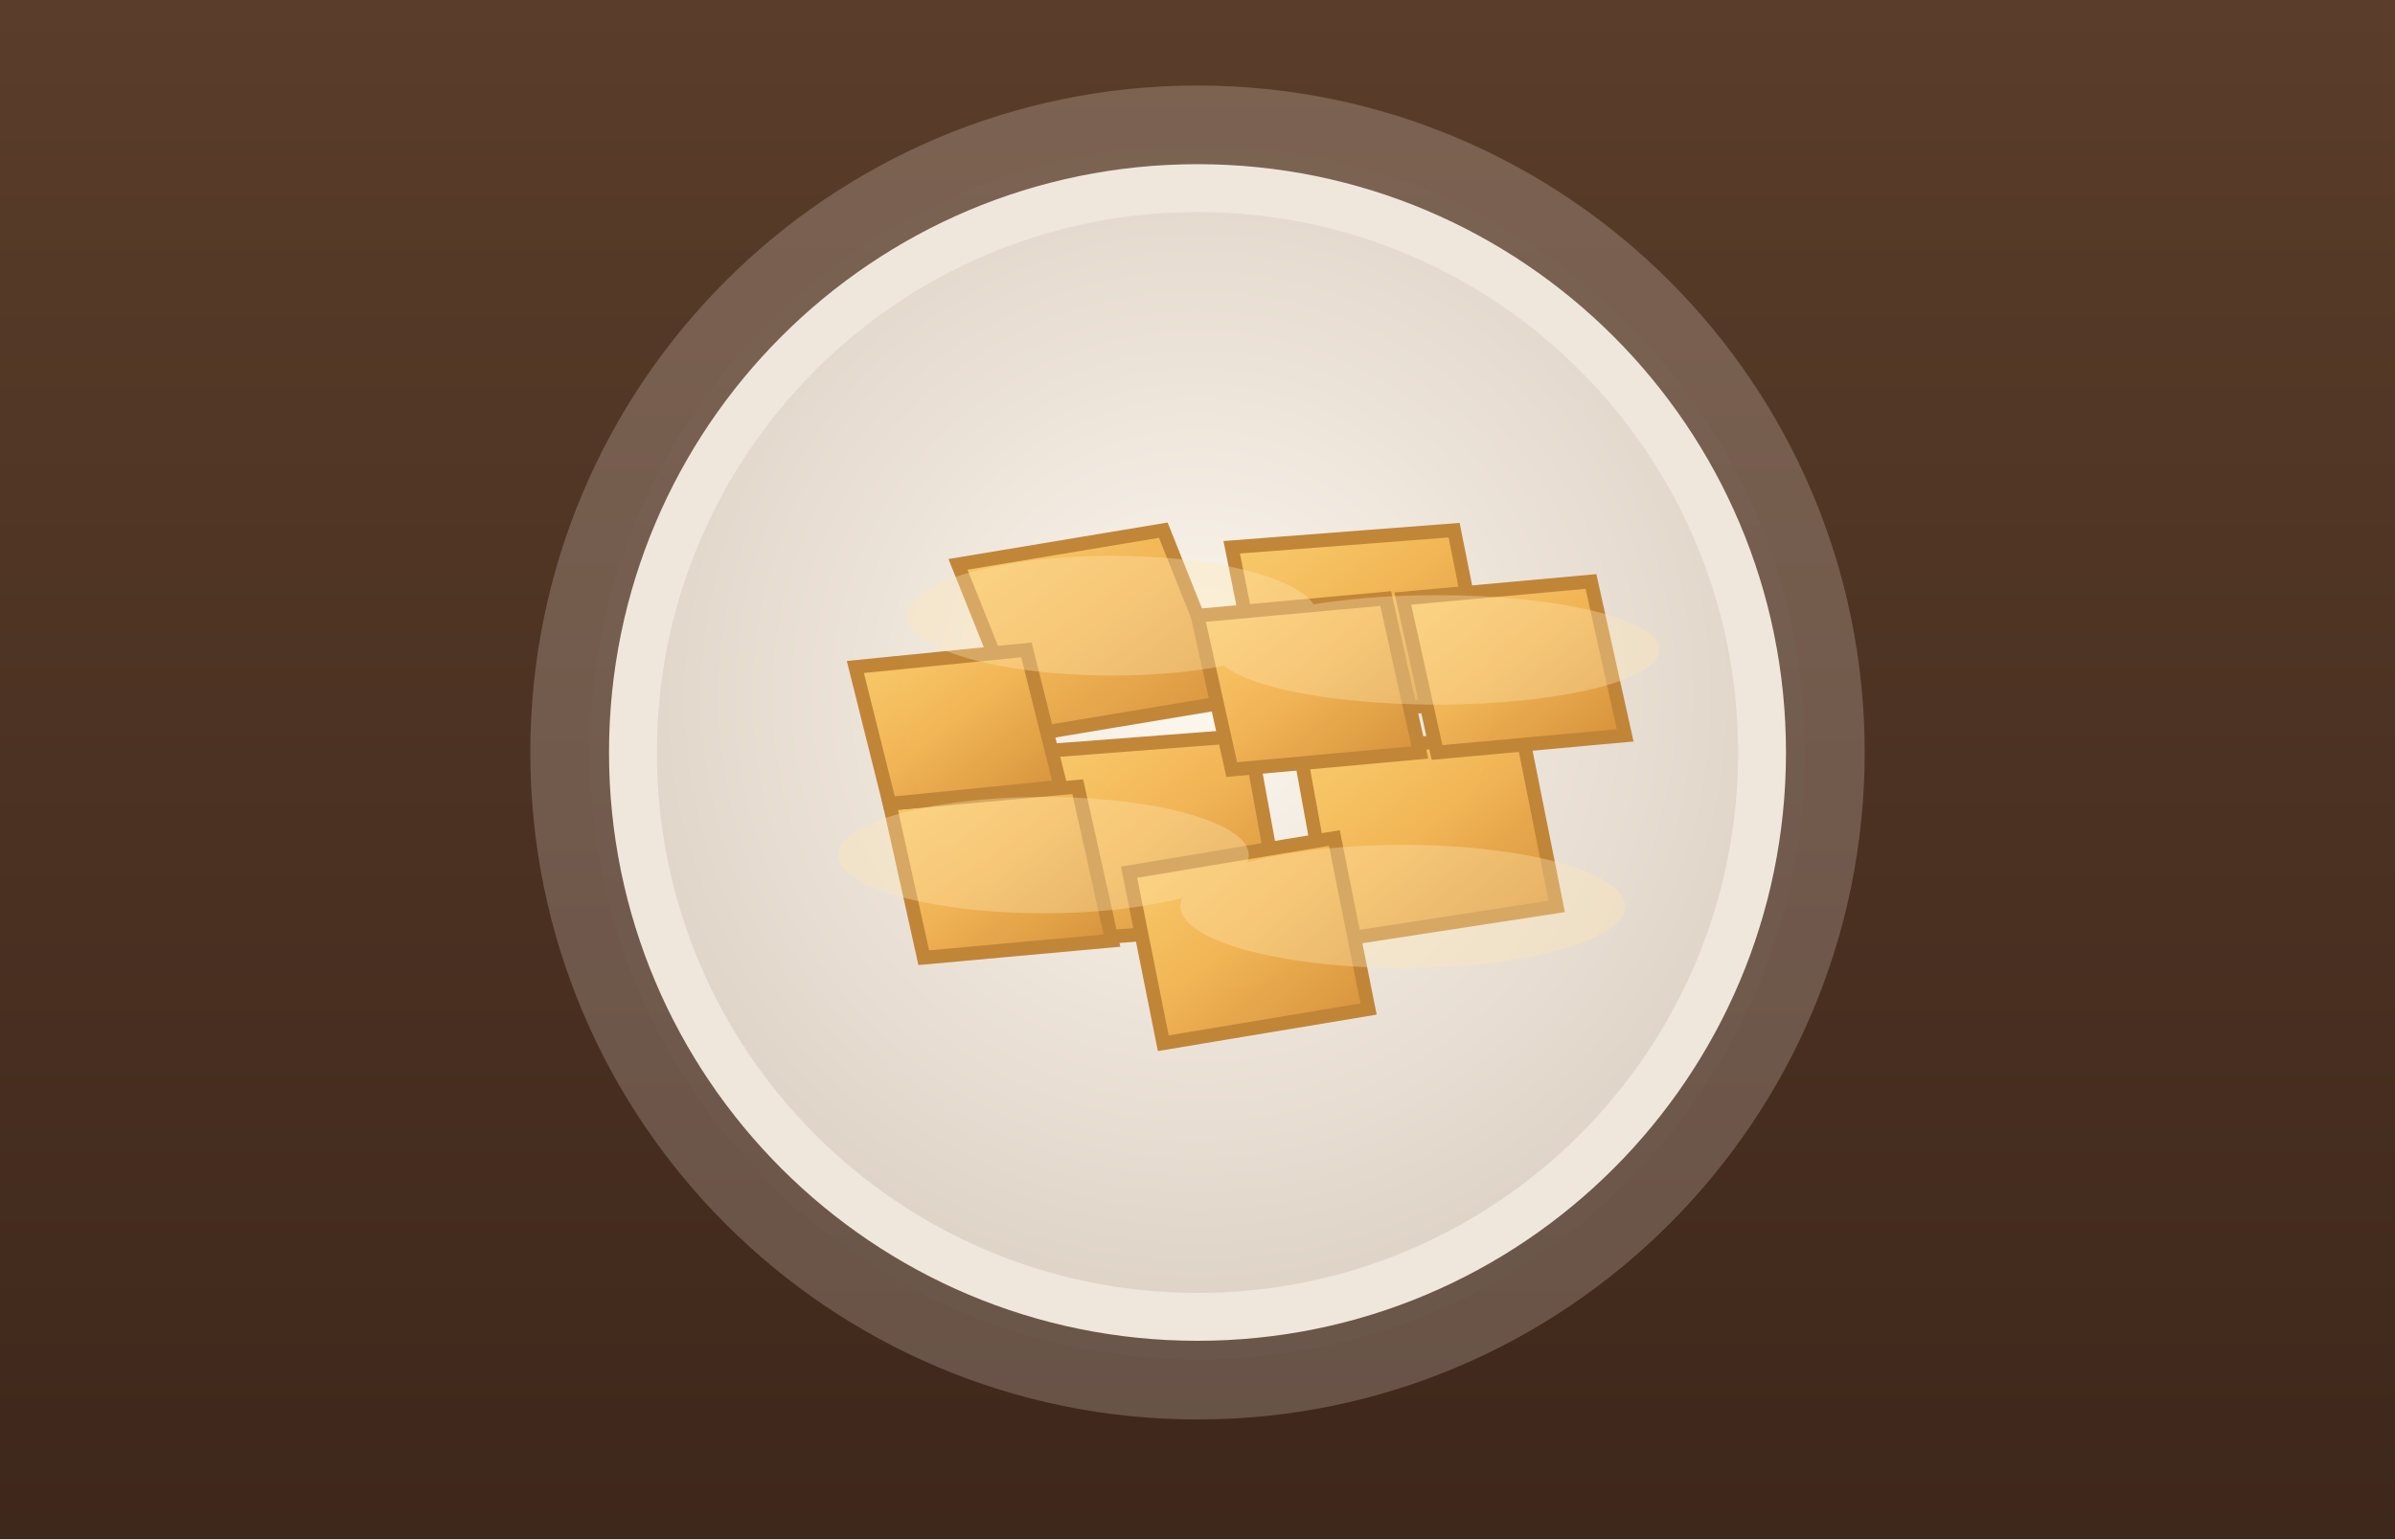
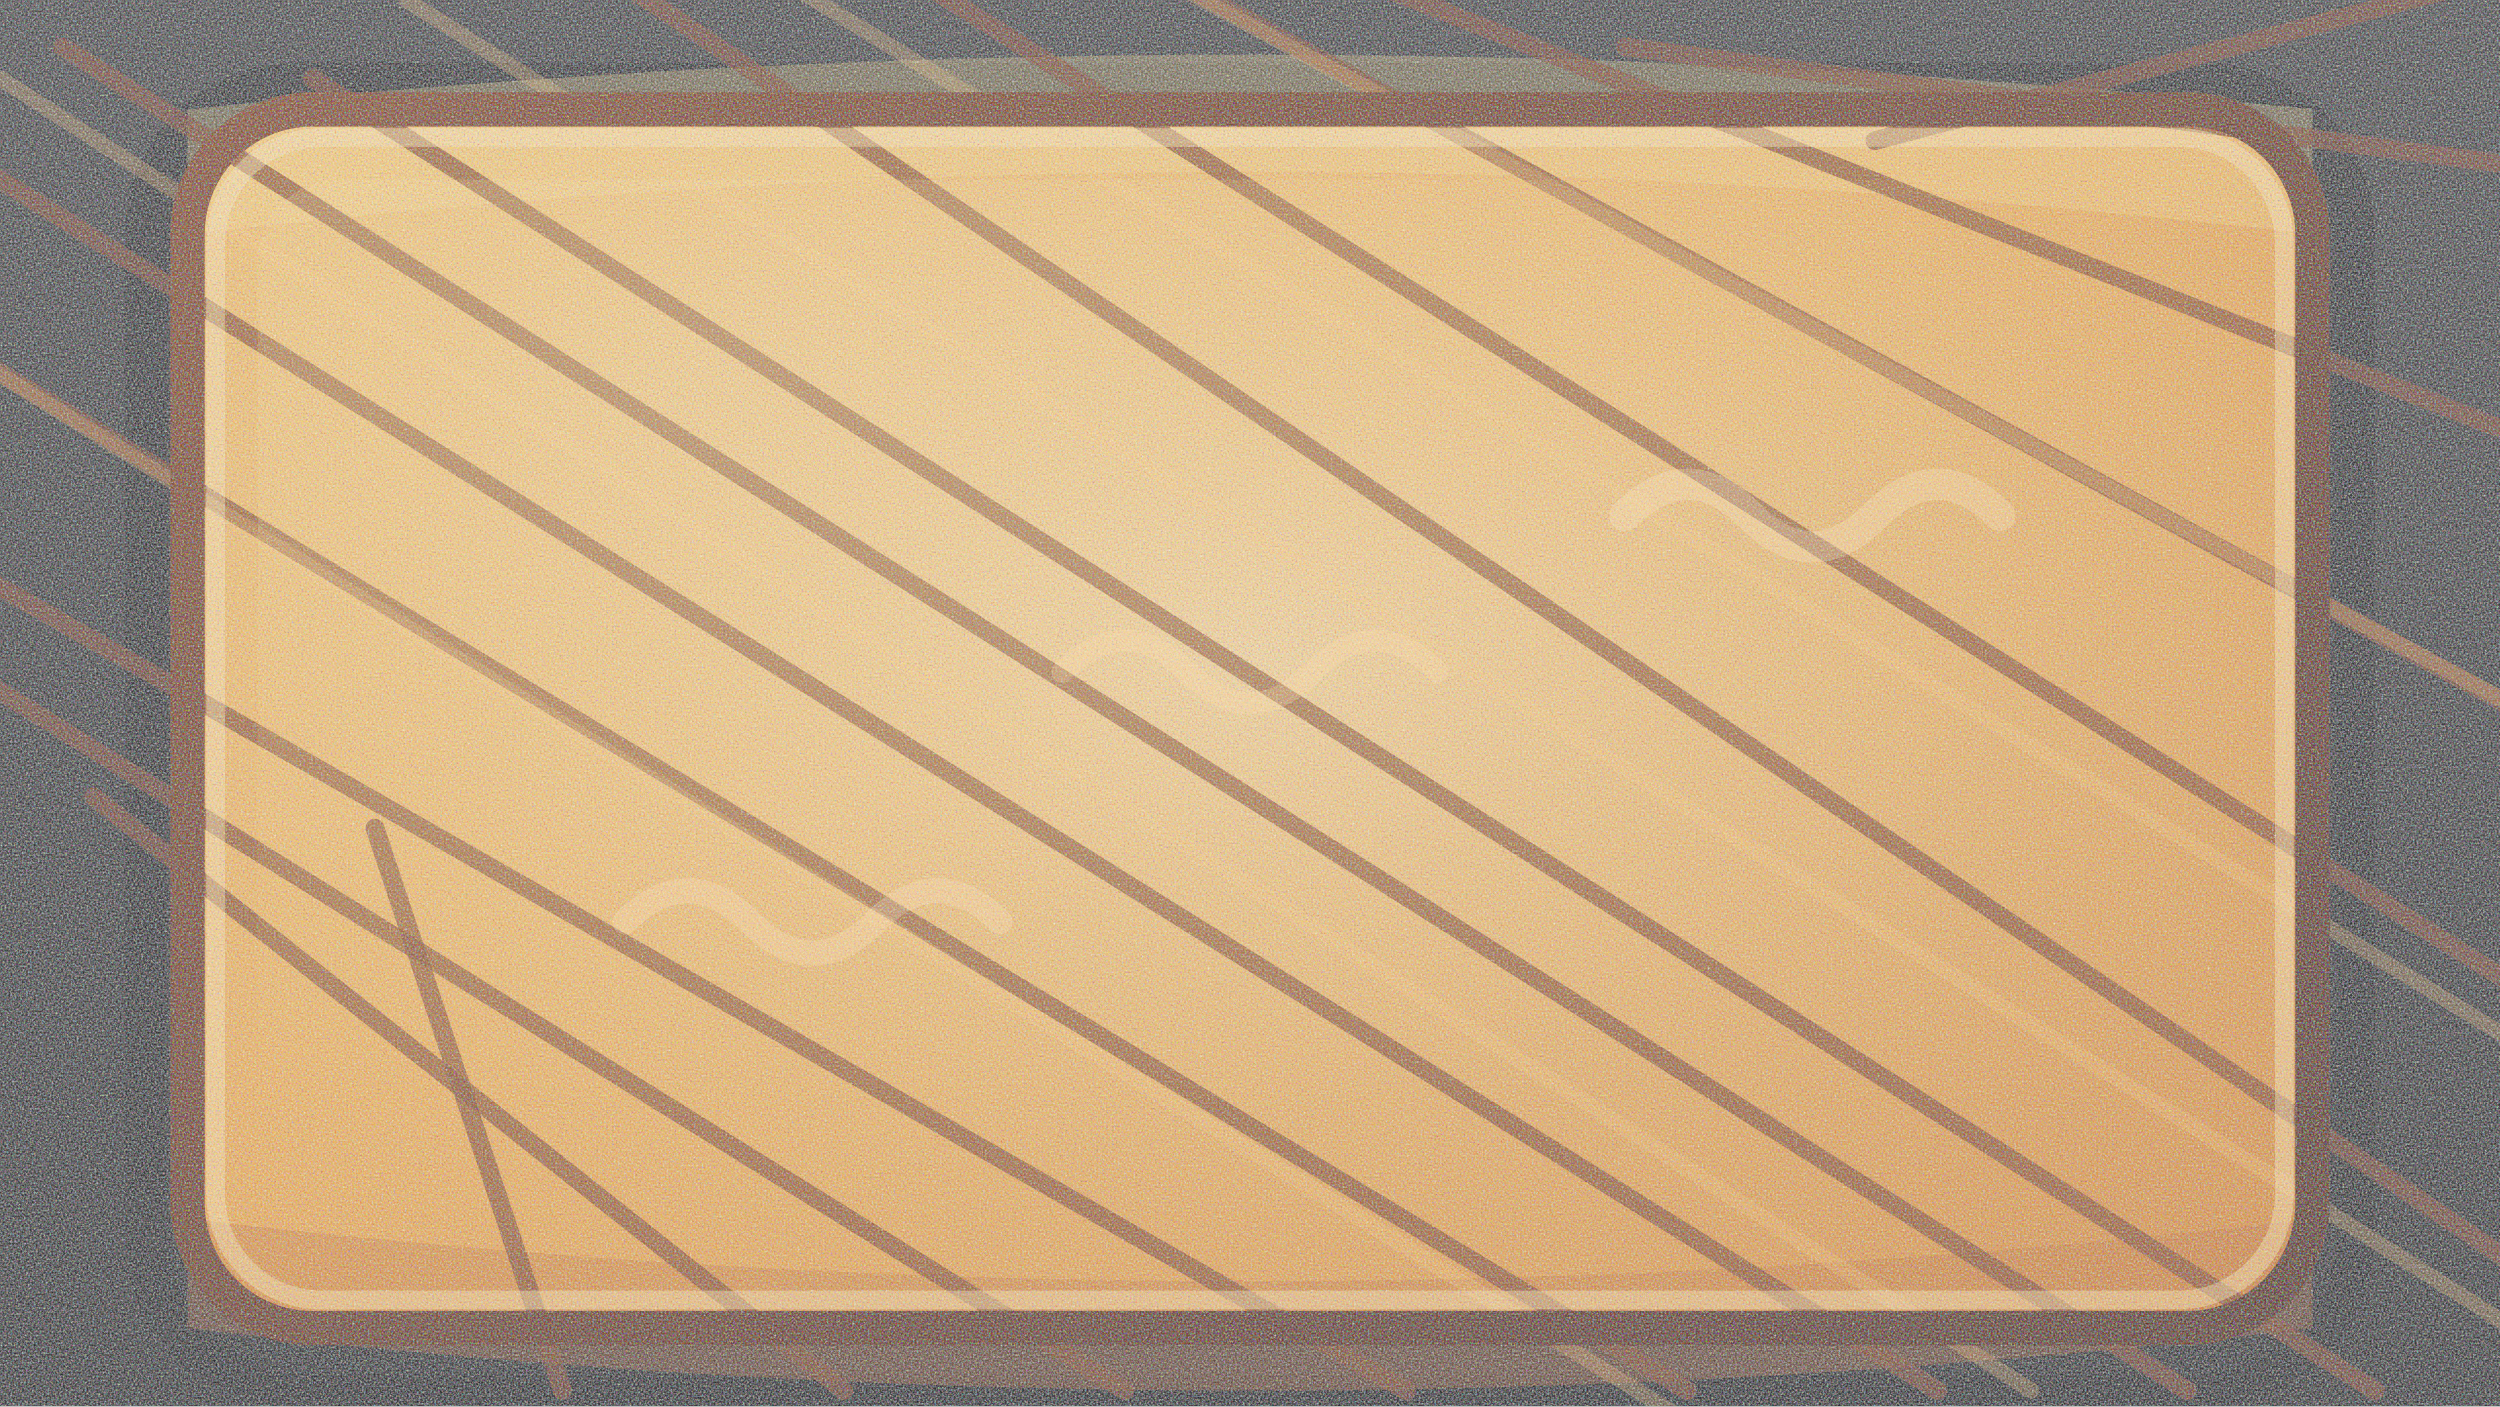
- <svg xmlns="http://www.w3.org/2000/svg" viewBox="0 0 1400 900" preserveAspectRatio="xMidYMid slice">
+ <svg xmlns="http://www.w3.org/2000/svg" viewBox="0 0 1600 900" preserveAspectRatio="xMidYMid slice">
  <defs>
-     <linearGradient id="table" x1="0" y1="0" x2="0" y2="1">
-       <stop offset="0%" stop-color="#5a3d2a" />
-       <stop offset="100%" stop-color="#3e271b" />
+     <linearGradient id="trayBase" x1="0" y1="0" x2="0" y2="1">
+       <stop offset="0%" stop-color="#2f2f32" />
+       <stop offset="100%" stop-color="#19191c" />
    </linearGradient>
-     <radialGradient id="plateGlow" cx="50%" cy="45%" r="60%">
-       <stop offset="0%" stop-color="#fdf7ee" />
-       <stop offset="100%" stop-color="#dbcfc2" />
+     <radialGradient id="borekGlow" cx="50%" cy="45%" r="70%">
+       <stop offset="0%" stop-color="#fdf4d9" stop-opacity="0.6" />
+       <stop offset="70%" stop-color="#f4d491" stop-opacity="0.3" />
+       <stop offset="100%" stop-color="#f2c879" stop-opacity="0.18" />
    </radialGradient>
-     <linearGradient id="borekShade" x1="0" y1="0" x2="1" y2="1">
-       <stop offset="0%" stop-color="#f9ca66" />
-       <stop offset="45%" stop-color="#f2b34e" />
-       <stop offset="100%" stop-color="#d28a2f" />
+     <linearGradient id="borekSurface" x1="0" y1="0" x2="1" y2="1">
+       <stop offset="0%" stop-color="#f8c774" />
+       <stop offset="45%" stop-color="#efac4f" />
+       <stop offset="100%" stop-color="#d78931" />
    </linearGradient>
+     <linearGradient id="borekEdge" x1="0" y1="0" x2="1" y2="1">
+       <stop offset="0%" stop-color="#8b4f21" />
+       <stop offset="100%" stop-color="#5b2d10" />
+     </linearGradient>
+     <radialGradient id="sheen" cx="0.22" cy="0.18" r="0.8">
+       <stop offset="0%" stop-color="#ffe9b8" stop-opacity="0.8" />
+       <stop offset="100%" stop-color="#ffd37a" stop-opacity="0" />
+     </radialGradient>
+     <filter id="subtleNoise" x="-5%" y="-5%" width="110%" height="110%">
+       <feTurbulence type="fractalNoise" baseFrequency="0.8" numOctaves="3" seed="17" result="noise" />
+       <feColorMatrix in="noise" type="matrix" values="0 0 0 0 0.75 0 0 0 0 0.54 0 0 0 0 0.36 0 0 0 0.16 0" />
+       <feBlend in="SourceGraphic" in2="noise" mode="soft-light" />
+     </filter>
  </defs>
-   <rect width="1400" height="900" fill="url(#table)" />
-   <g opacity="0.22">
-     <circle cx="700" cy="440" r="390" fill="#f6eade" />
-     <circle cx="700" cy="440" r="355" fill="#fbf2e7" />
-   </g>
-   <circle cx="700" cy="440" r="330" fill="url(#plateGlow)" stroke="#efe7db" stroke-width="28" />
-   <g opacity="0.94">
-     <g transform="translate(0,-10)">
-       <polygon fill="url(#borekShade)" stroke="#be7f2e" stroke-width="8" points="560,340 680,320 720,420 600,440" />
-       <polygon fill="url(#borekShade)" stroke="#be7f2e" stroke-width="8" points="720,330 850,320 870,420 740,430" />
-       <polygon fill="url(#borekShade)" stroke="#be7f2e" stroke-width="8" points="600,450 730,440 750,550 620,560" />
-       <polygon fill="url(#borekShade)" stroke="#be7f2e" stroke-width="8" points="760,450 890,440 910,540 780,560" />
-       <polygon fill="url(#borekShade)" stroke="#be7f2e" stroke-width="8" points="660,520 780,500 800,600 680,620" />
-       <polygon fill="url(#borekShade)" stroke="#be7f2e" stroke-width="8" points="520,480 630,470 650,560 540,570" />
-       <polygon fill="url(#borekShade)" stroke="#be7f2e" stroke-width="8" points="820,360 930,350 950,440 840,450" />
-       <polygon fill="url(#borekShade)" stroke="#be7f2e" stroke-width="8" points="500,400 600,390 620,470 520,480" />
-       <polygon fill="url(#borekShade)" stroke="#be7f2e" stroke-width="8" points="700,370 810,360 830,450 720,460" />
+   <rect width="1600" height="900" fill="url(#trayBase)" />
+   <g transform="translate(120 70)">
+     <rect x="-40" y="-30" width="1440" height="860" rx="110" fill="#0f0f12" opacity="0.55" />
+     <rect x="-14" y="-10" width="1390" height="820" rx="95" fill="#1f1f22" opacity="0.55" />
+     <g filter="url(#subtleNoise)">
+       <rect x="0" y="0" width="1360" height="780" rx="80" fill="url(#borekSurface)" />
+       <rect x="0" y="0" width="1360" height="780" rx="80" fill="url(#borekGlow)" />
+       <path d="M0 710 Q680 790 1360 710 L1360 780 Q680 860 0 780 Z" fill="#c7772d" opacity="0.35" />
+       <path d="M0 80 Q680 0 1360 80 L1360 0 Q680 -70 0 0 Z" fill="#ffe6a6" opacity="0.3" />
+       <g stroke="rgba(139,79,33,0.7)" stroke-width="12" stroke-linecap="round">
+         <path d="M80 -20 L1400 820" />
+         <path d="M-80 -40 L1280 820" />
+         <path d="M-160 20 L1120 820" />
+         <path d="M-200 120 L960 820" />
+         <path d="M-200 260 L780 820" />
+         <path d="M-140 360 L600 820" />
+         <path d="M-60 440 L420 820" />
+         <path d="M120 460 L240 820" />
+         <path d="M280 -80 L1520 760" />
+         <path d="M440 -100 L1520 580" />
+         <path d="M600 -100 L1520 400" />
+         <path d="M760 -80 L1520 220" />
+         <path d="M920 -40 L1520 40" />
+         <path d="M1080 20 L1460 -80" />
+       </g>
+       <g stroke="rgba(255,209,134,0.28)" stroke-width="10" stroke-linecap="round">
+         <path d="M140 -70 L1520 800" />
+         <path d="M-120 -20 L1180 820" />
+         <path d="M-200 120 L960 840" />
+         <path d="M320 -120 L1560 640" />
+         <path d="M520 -140 L1560 420" />
+       </g>
+       <rect x="0" y="0" width="1360" height="780" rx="80" fill="none" stroke="url(#borekEdge)" stroke-width="22" />
+       <rect x="18" y="18" width="1324" height="744" rx="68" fill="none" stroke="rgba(255,234,192,0.5)" stroke-width="12" />
+       <rect x="45" y="45" width="1270" height="690" rx="52" fill="url(#sheen)" opacity="0.4" />
+     </g>
+     <g opacity="0.25">
+       <path d="M280 520 Q320 480 360 520 T440 520 T520 520" fill="none" stroke="#ffe9c7" stroke-width="16" stroke-linecap="round" />
+       <path d="M920 260 Q960 220 1000 260 T1080 260 T1160 260" fill="none" stroke="#ffefcf" stroke-width="20" stroke-linecap="round" />
+       <path d="M560 360 Q600 320 640 360 T720 360 T800 360" fill="none" stroke="#ffe0b0" stroke-width="14" stroke-linecap="round" />
    </g>
  </g>
-   <g fill="#ffe7b5" opacity="0.35">
-     <ellipse cx="650" cy="360" rx="120" ry="35" />
-     <ellipse cx="840" cy="380" rx="130" ry="32" />
-     <ellipse cx="610" cy="500" rx="120" ry="34" />
-     <ellipse cx="820" cy="530" rx="130" ry="36" />
-   </g>
</svg>
